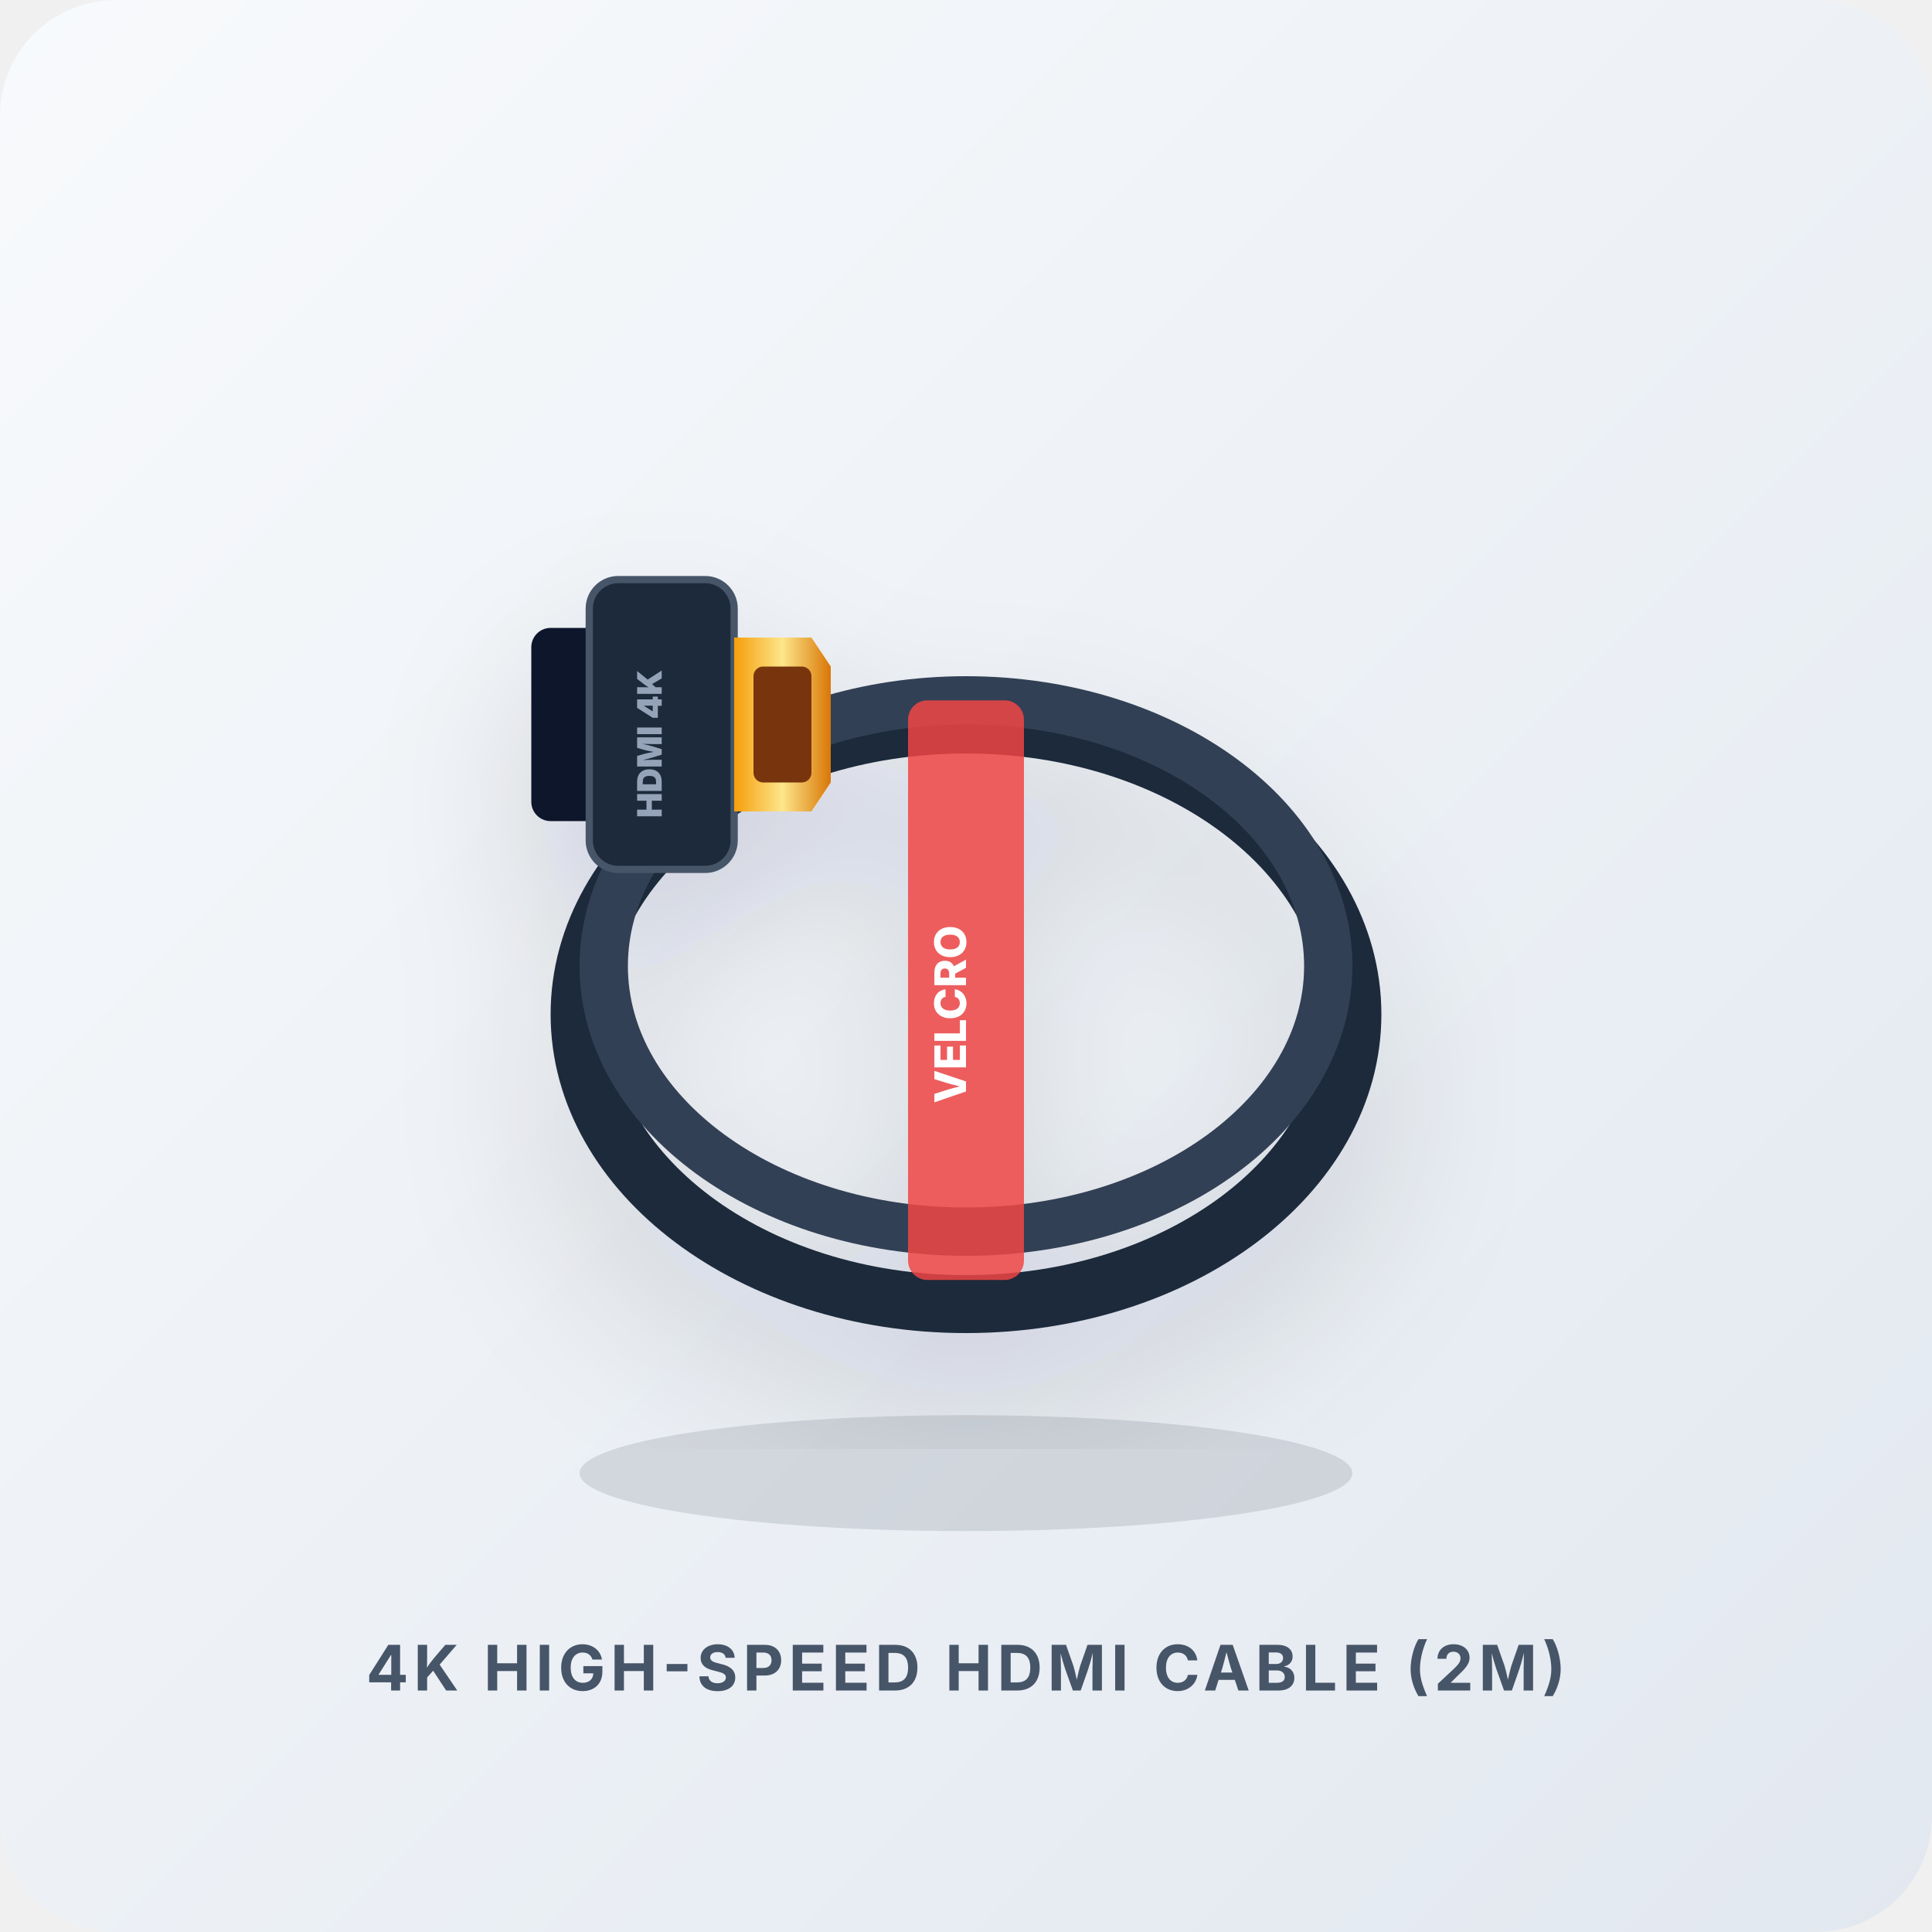
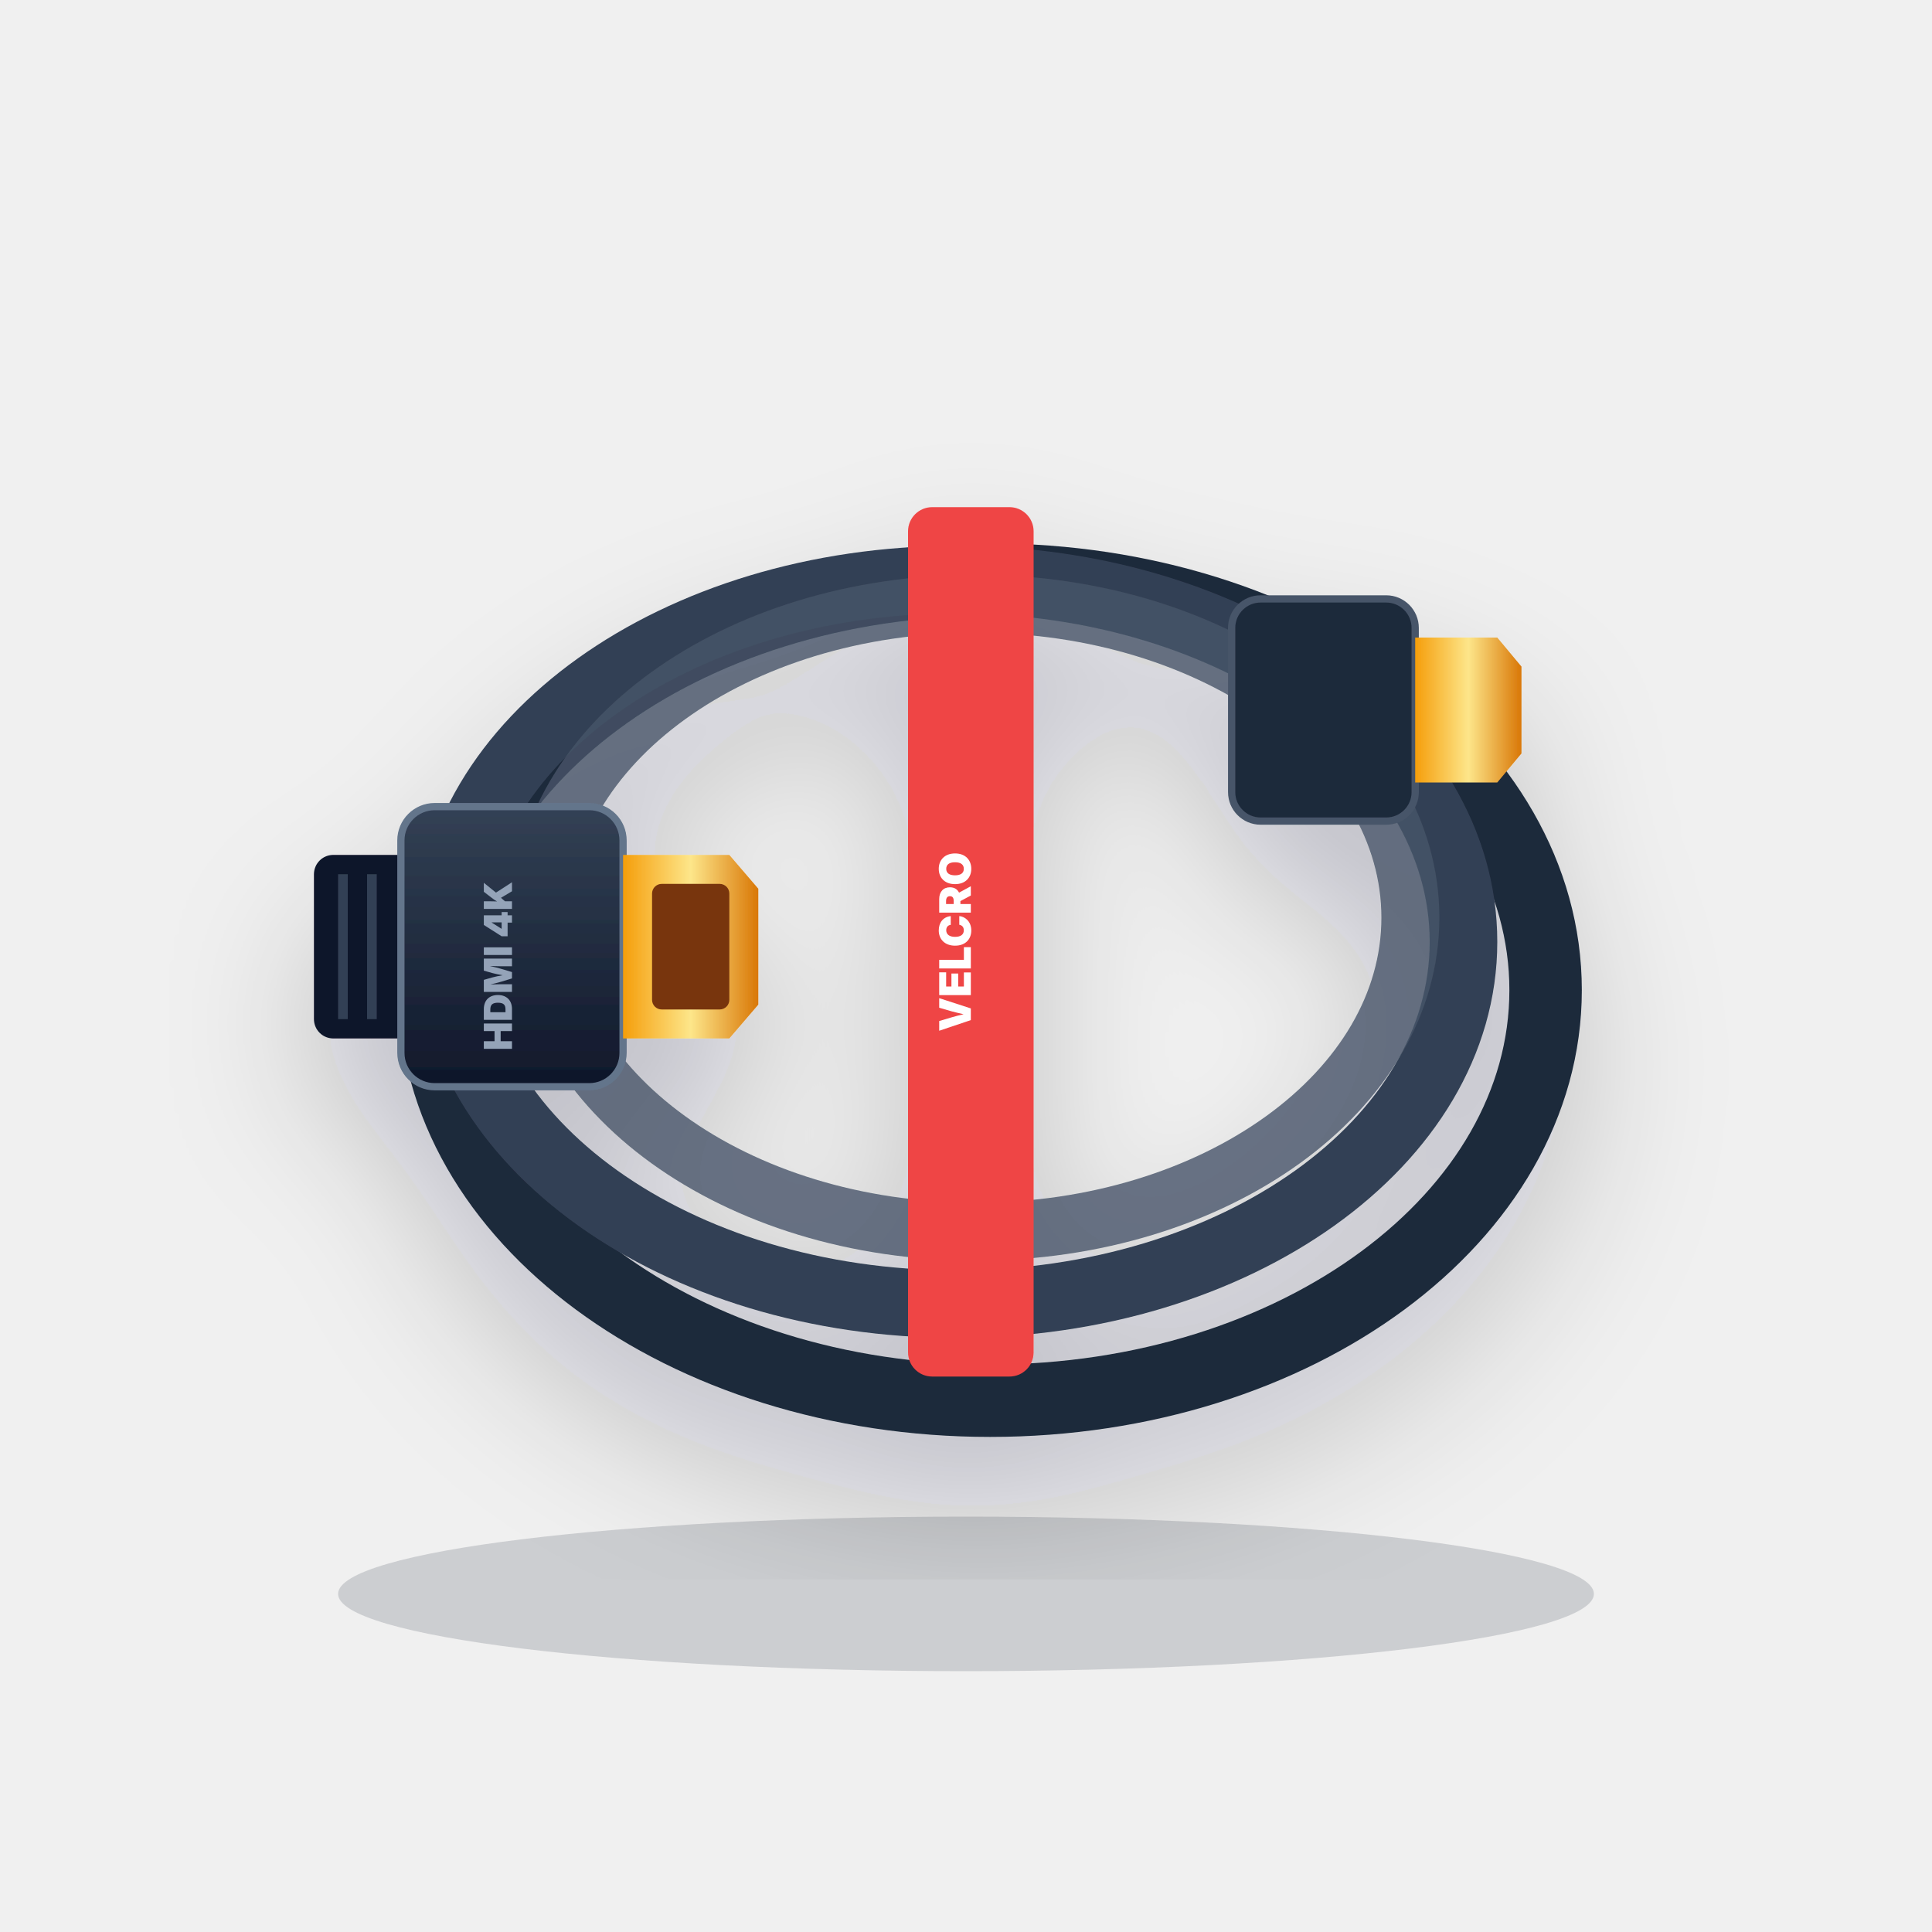
<svg xmlns="http://www.w3.org/2000/svg" viewBox="0 0 400 400" width="100%" height="100%">
  <defs>
-     <linearGradient id="bgHdmi" x1="0" y1="0" x2="1" y2="1">
-       <stop offset="0%" stop-color="#f8fafc" />
-       <stop offset="100%" stop-color="#e2e8f0" />
-     </linearGradient>
-     <linearGradient id="goldConnector" x1="0" y1="0" x2="1" y2="0">
+     <linearGradient id="hdmiGold" x1="0" y1="0" x2="1" y2="0">
      <stop offset="0%" stop-color="#f59e0b" />
      <stop offset="50%" stop-color="#fde68a" />
      <stop offset="100%" stop-color="#d97706" />
    </linearGradient>
-     <filter id="shadowHdmi" x="-20%" y="-20%" width="140%" height="140%">
-       <feDropShadow dx="0" dy="16" stdDeviation="16" flood-color="#0f172a" flood-opacity="0.14" />
+     <linearGradient id="hdmiPlug" x1="0" y1="0" x2="0" y2="1">
+       <stop offset="0%" stop-color="#334155" />
+       <stop offset="100%" stop-color="#0f172a" />
+     </linearGradient>
+     <filter id="hdmiShadow" x="-20%" y="-20%" width="140%" height="140%">
+       <feDropShadow dx="0" dy="16" stdDeviation="15" flood-color="#0f172a" flood-opacity="0.2" />
    </filter>
  </defs>
-   <rect width="400" height="400" rx="24" fill="url(#bgHdmi)" />
-   <ellipse cx="200" cy="305" rx="80" ry="12" fill="#0f172a" opacity="0.12" />
-   <g filter="url(#shadowHdmi)">
-     <ellipse cx="200" cy="210" rx="80" ry="60" fill="none" stroke="#1e293b" stroke-width="12" />
-     <ellipse cx="200" cy="200" rx="75" ry="55" fill="none" stroke="#334155" stroke-width="10" />
-     <rect x="188" y="145" width="24" height="120" rx="4" fill="#ef4444" opacity="0.85" />
-     <text x="200" y="210" font-family="'Inter', sans-serif" font-size="9" font-weight="800" fill="#ffffff" text-anchor="middle" transform="rotate(-90 200 210)">VELCRO</text>
-     <g transform="translate(110, 110)">
-       <rect x="0" y="20" width="16" height="40" rx="4" fill="#0f172a" />
-       <rect x="12" y="10" width="30" height="60" rx="6" fill="#1e293b" stroke="#475569" stroke-width="1.5" />
-       <text x="27" y="44" font-family="'Inter', sans-serif" font-size="7" font-weight="900" fill="#94a3b8" text-anchor="middle" transform="rotate(-90 27 44)">HDMI 4K</text>
-       <polygon points="42,22 58,22 62,28 62,52 58,58 42,58" fill="url(#goldConnector)" />
-       <rect x="46" y="28" width="12" height="24" rx="2" fill="#78350f" />
+   <ellipse cx="200" cy="330" rx="130" ry="16" fill="#0f172a" opacity="0.16" />
+   <g filter="url(#hdmiShadow)">
+     <ellipse cx="205" cy="205" rx="115" ry="85" fill="none" stroke="#1e293b" stroke-width="15" />
+     <ellipse cx="198" cy="195" rx="105" ry="75" fill="none" stroke="#334155" stroke-width="14" />
+     <ellipse cx="202" cy="190" rx="90" ry="65" fill="none" stroke="#475569" stroke-width="12" opacity="0.8" />
+     <rect x="188" y="105" width="26" height="180" rx="5" fill="#ef4444" />
+     <text x="201" y="195" font-family="'Inter', sans-serif" font-size="9" font-weight="900" fill="#ffffff" text-anchor="middle" transform="rotate(-90 201 195)">VELCRO</text>
+     <g transform="translate(65, 155)">
+       <rect x="0" y="22" width="22" height="38" rx="4" fill="#0f172a" />
+       <line x1="6" y1="26" x2="6" y2="56" stroke="#334155" stroke-width="2" />
+       <line x1="12" y1="26" x2="12" y2="56" stroke="#334155" stroke-width="2" />
+       <rect x="18" y="12" width="46" height="58" rx="7" fill="url(#hdmiPlug)" stroke="#64748b" stroke-width="1.5" />
+       <text x="41" y="45" font-family="'Inter', sans-serif" font-size="8" font-weight="900" fill="#94a3b8" text-anchor="middle" transform="rotate(-90 41 45)">HDMI 4K</text>
+       <polygon points="64,22 86,22 92,29 92,53 86,60 64,60" fill="url(#hdmiGold)" />
+       <rect x="70" y="28" width="16" height="26" rx="2" fill="#78350f" />
+     </g>
+     <g transform="translate(255, 110)">
+       <rect x="0" y="14" width="38" height="46" rx="6" fill="#1e293b" stroke="#475569" stroke-width="1.5" />
+       <polygon points="38,22 55,22 60,28 60,46 55,52 38,52" fill="url(#hdmiGold)" />
    </g>
  </g>
-   <text x="200" y="350" font-family="'Inter', sans-serif" font-size="13" font-weight="700" fill="#475569" text-anchor="middle" letter-spacing="0.08em">4K HIGH-SPEED HDMI CABLE (2M)</text>
</svg>
